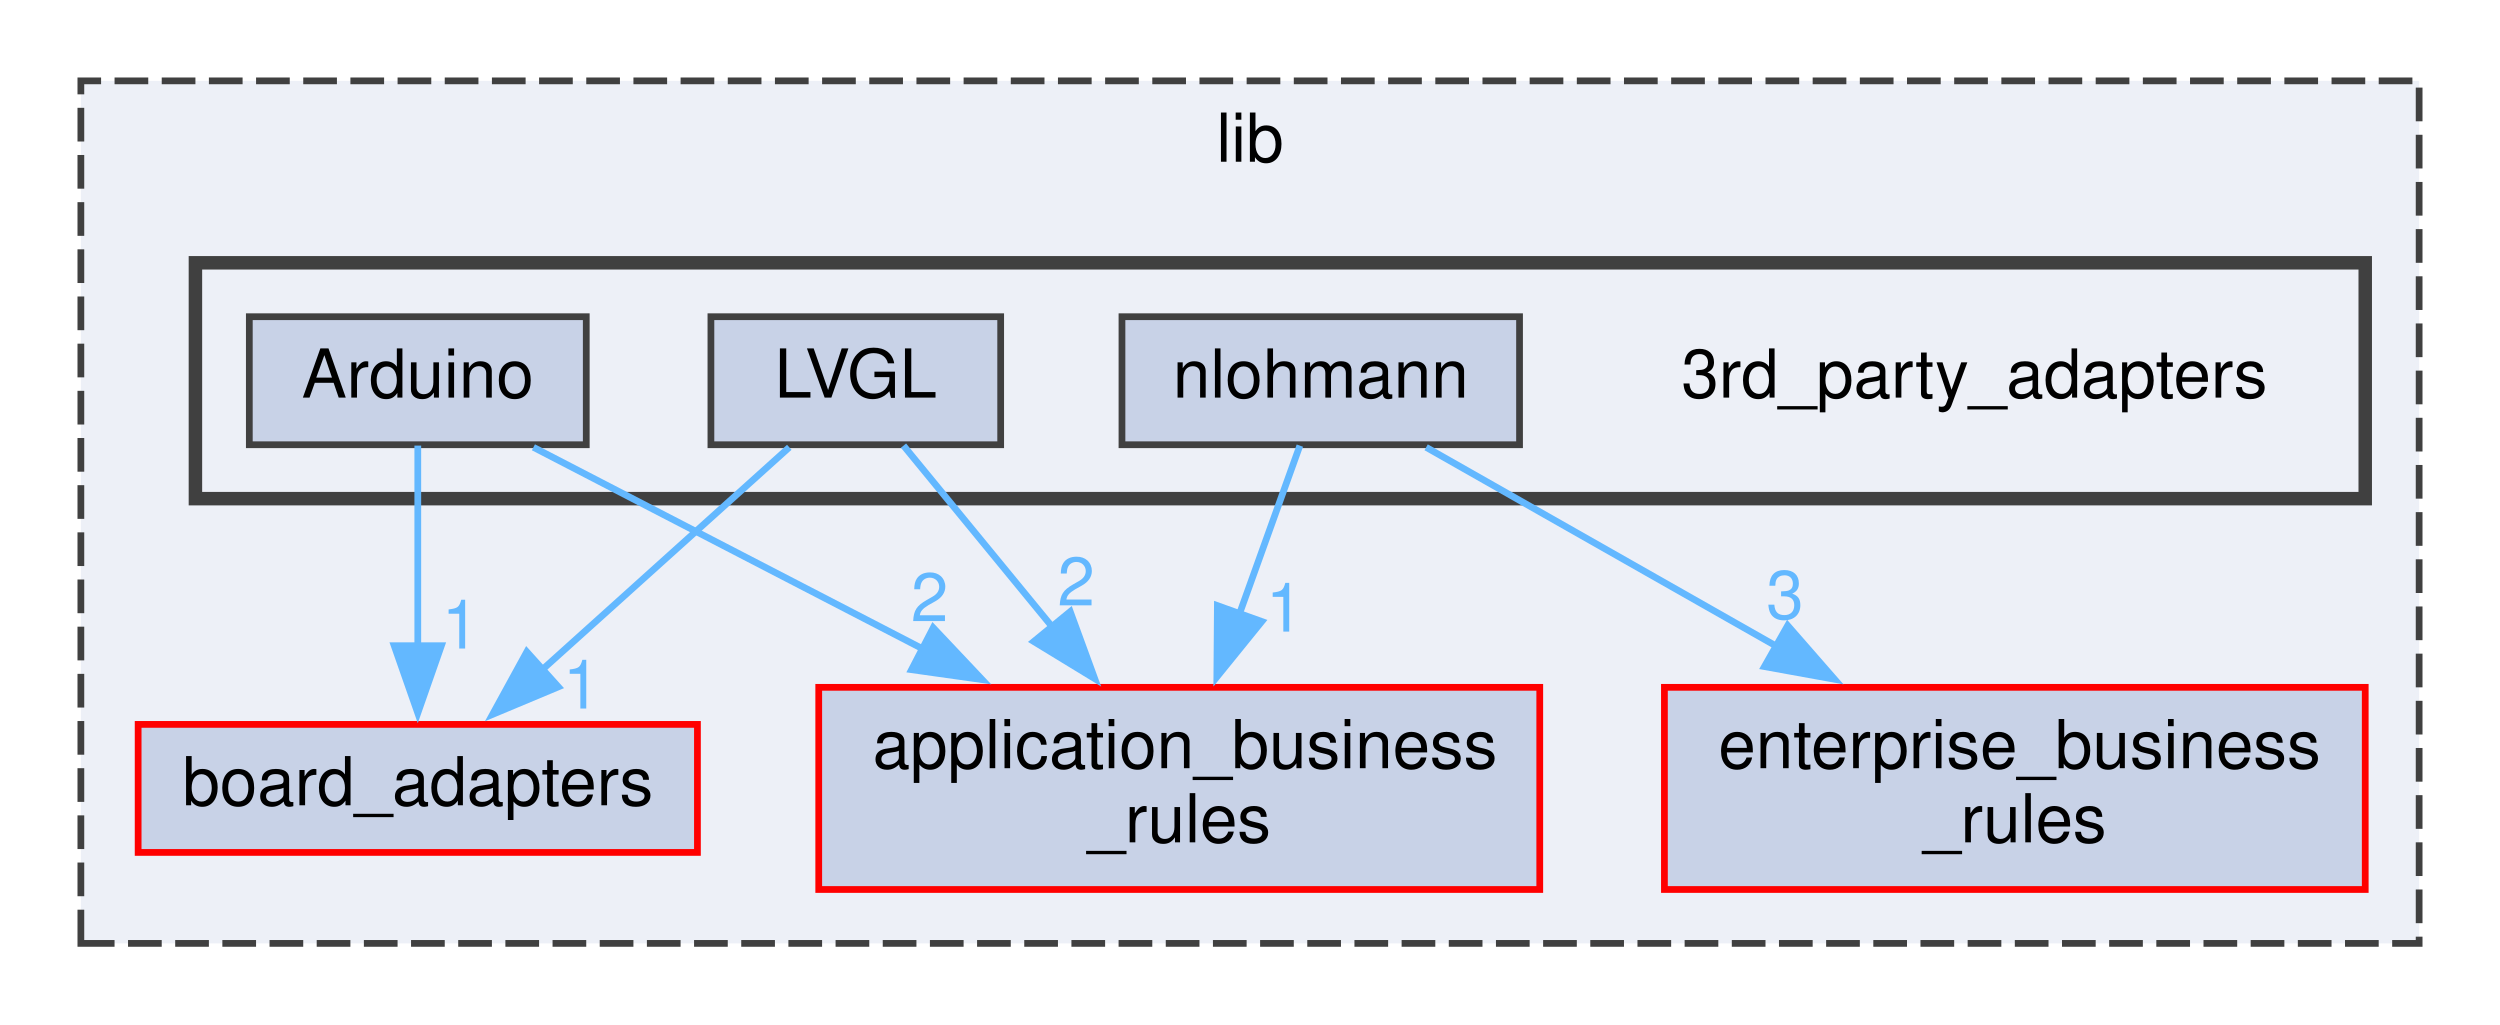
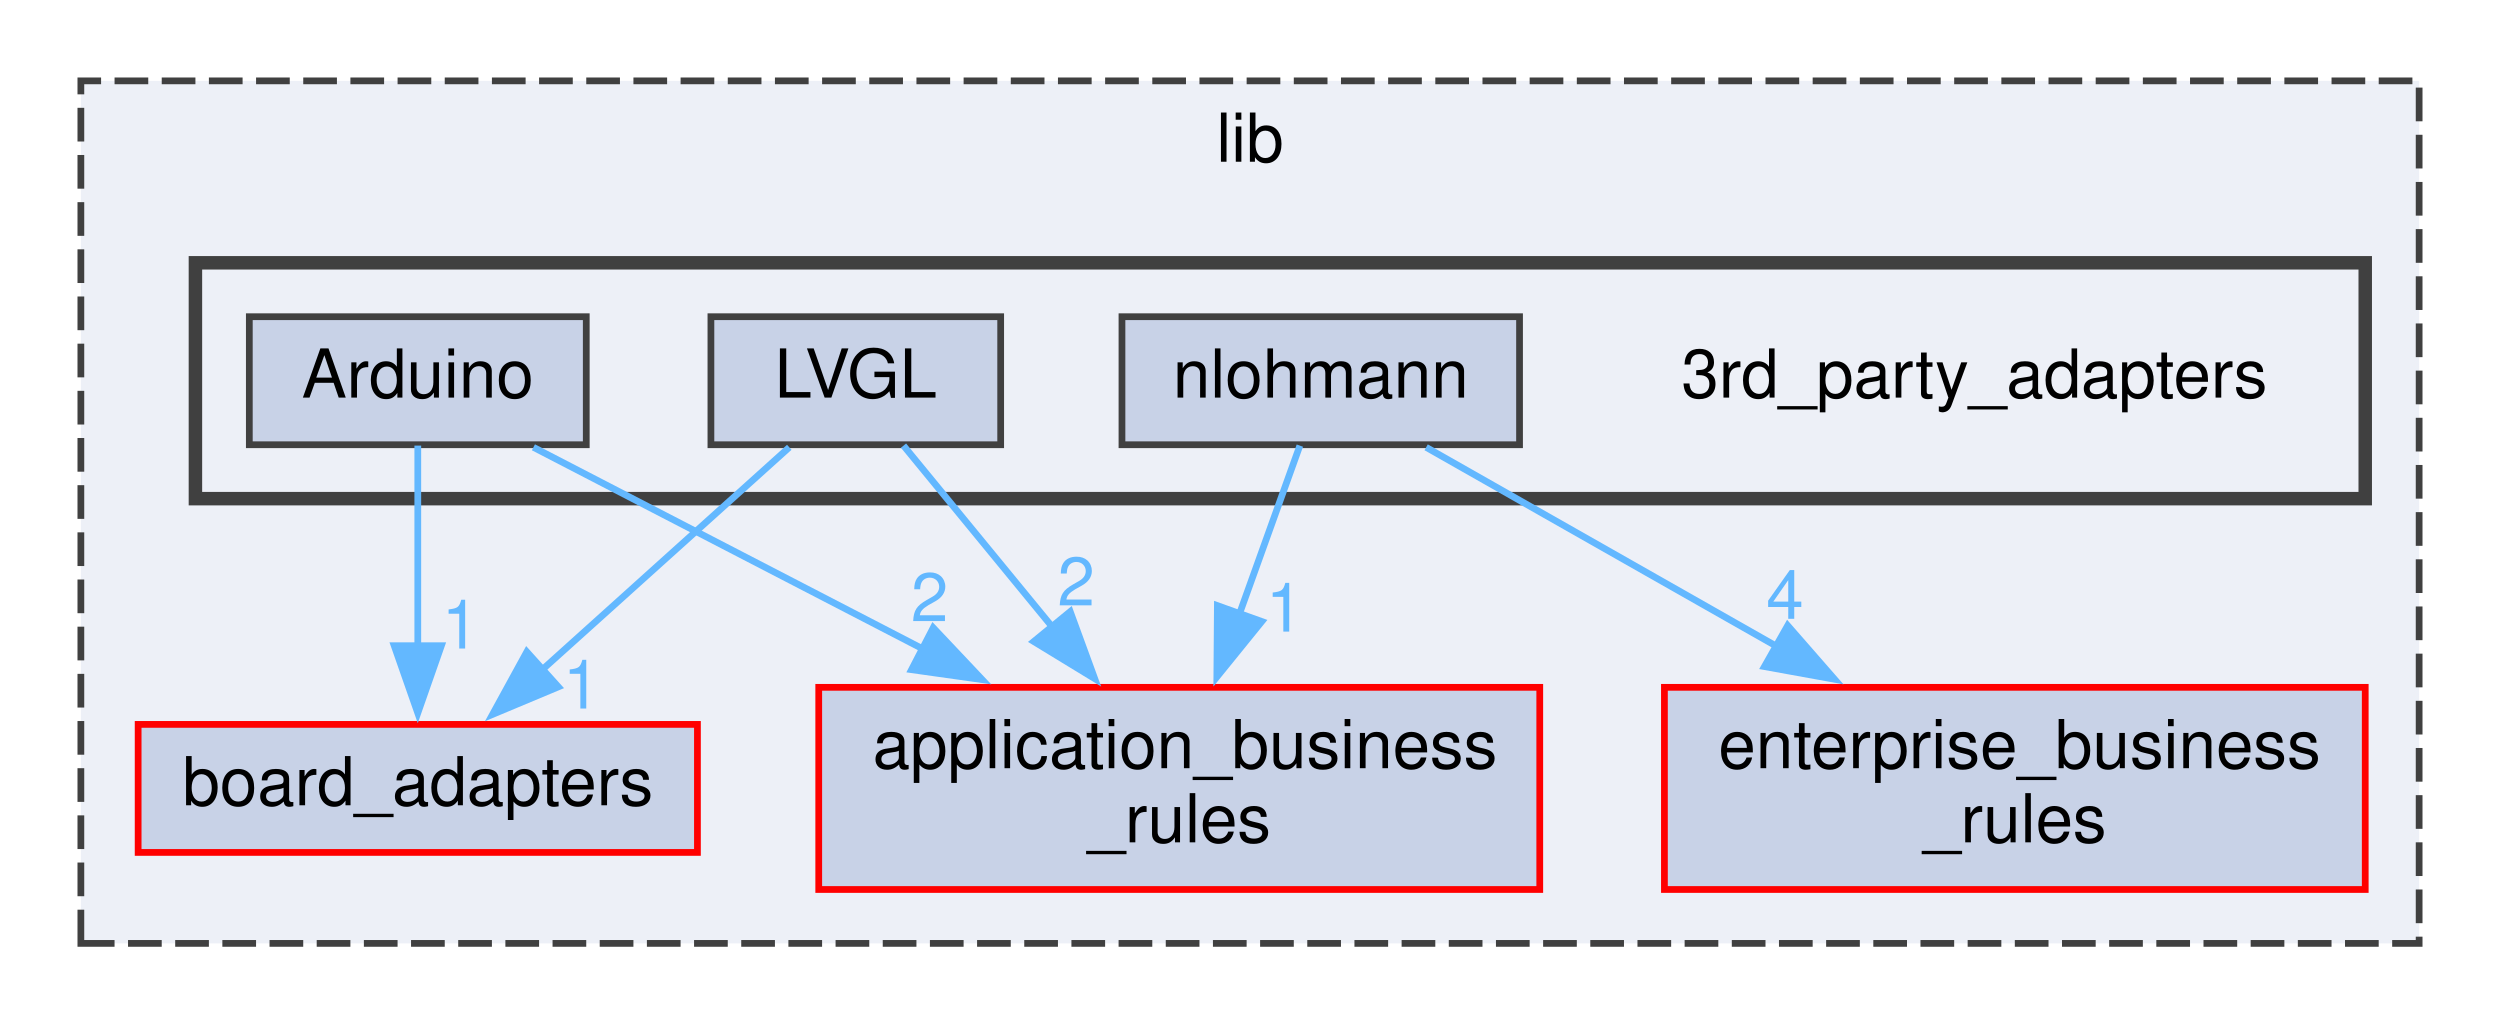
<svg xmlns="http://www.w3.org/2000/svg" xmlns:xlink="http://www.w3.org/1999/xlink" width="371pt" height="152pt" viewBox="0.00 0.00 371.00 152.00">
  <g id="graph0" class="graph" transform="scale(1 1) rotate(0) translate(4 148)">
    <g id="clust1" class="cluster">
      <g id="a_clust1">
        <a xlink:href="dir_97aefd0d527b934f1d99a682da8fe6a9.xhtml" target="_top" xlink:title="lib">
          <polygon fill="#edf0f7" stroke="#404040" stroke-dasharray="5,2" points="8,-8 8,-136 355,-136 355,-8 8,-8" />
          <text text-anchor="middle" x="181.5" y="-124" font-family="Helvetica,sans-Serif" font-size="10.00">lib</text>
        </a>
      </g>
    </g>
    <g id="clust2" class="cluster">
      <g id="a_clust2">
        <a xlink:href="dir_e75212beacfa7863df067e044f07f232.xhtml" target="_top" xlink:title="Package 3rd Party Adapters.">
          <polygon fill="#edf0f7" stroke="#404040" stroke-width="2" points="25,-74 25,-109 347,-109 347,-74 25,-74" />
        </a>
      </g>
    </g>
    <g id="node1" class="node">
      <g id="a_node1">
        <a xlink:href="dir_b49365647f74dff1c8dd1e88d29293e4.xhtml" target="_top" xlink:title="Package Board Adapters.">
          <polygon fill="#c8d2e7" stroke="red" points="99.5,-40.5 16.5,-40.5 16.5,-21.5 99.5,-21.5 99.5,-40.5" />
          <text text-anchor="middle" x="58" y="-28.5" font-family="Helvetica,sans-Serif" font-size="10.00">board_adapters</text>
        </a>
      </g>
    </g>
    <g id="node2" class="node">
      <g id="a_node2">
        <a xlink:href="dir_6dbb42d2342d9d7292a192bc1d024acc.xhtml" target="_top" xlink:title="Package Application Business Rules.">
          <polygon fill="#c8d2e7" stroke="red" points="224.5,-46 117.5,-46 117.5,-16 224.5,-16 224.5,-46" />
          <text text-anchor="start" x="125.5" y="-34" font-family="Helvetica,sans-Serif" font-size="10.00">application_business</text>
          <text text-anchor="middle" x="171" y="-23" font-family="Helvetica,sans-Serif" font-size="10.00">_rules</text>
        </a>
      </g>
    </g>
    <g id="node3" class="node">
      <g id="a_node3">
        <a xlink:href="dir_71046b38222792489c3876836d4fbdbc.xhtml" target="_top" xlink:title="Package Enterprise Business Rules.">
          <polygon fill="#c8d2e7" stroke="red" points="347,-46 243,-46 243,-16 347,-16 347,-46" />
          <text text-anchor="start" x="251" y="-34" font-family="Helvetica,sans-Serif" font-size="10.00">enterprise_business</text>
          <text text-anchor="middle" x="295" y="-23" font-family="Helvetica,sans-Serif" font-size="10.00">_rules</text>
        </a>
      </g>
    </g>
    <g id="node4" class="node">
      <text text-anchor="middle" x="289" y="-89" font-family="Helvetica,sans-Serif" font-size="10.00">3rd_party_adapters</text>
    </g>
    <g id="node5" class="node">
      <g id="a_node5">
        <a xlink:href="dir_e5c908e09902ac05aca8138811a01df8.xhtml" target="_top" xlink:title="Arduino">
          <polygon fill="#c8d2e7" stroke="#404040" points="83,-101 33,-101 33,-82 83,-82 83,-101" />
          <text text-anchor="middle" x="58" y="-89" font-family="Helvetica,sans-Serif" font-size="10.00">Arduino</text>
        </a>
      </g>
    </g>
    <g id="edge2" class="edge">
      <path fill="none" stroke="#63b8ff" d="M58,-81.87C58,-74 58,-62.1 58,-51.89" />
      <polygon fill="#63b8ff" stroke="#63b8ff" points="61.5,-52.18 58,-42.18 54.5,-52.18 61.5,-52.18" />
      <g id="a_edge2-headlabel">
        <a xlink:href="dir_000002_000003.xhtml" target="_top" xlink:title="1">
          <text text-anchor="middle" x="64.34" y="-51.76" font-family="Helvetica,sans-Serif" font-size="10.00" fill="#63b8ff">1</text>
        </a>
      </g>
    </g>
    <g id="edge1" class="edge">
      <path fill="none" stroke="#63b8ff" d="M75.16,-81.62C90.44,-73.7 113.35,-61.85 132.93,-51.71" />
      <polygon fill="#63b8ff" stroke="#63b8ff" points="134.49,-54.84 141.76,-47.14 131.27,-48.62 134.49,-54.84" />
      <g id="a_edge1-headlabel">
        <a xlink:href="dir_000002_000001.xhtml" target="_top" xlink:title="2">
          <text text-anchor="middle" x="133.95" y="-55.82" font-family="Helvetica,sans-Serif" font-size="10.00" fill="#63b8ff">2</text>
        </a>
      </g>
    </g>
    <g id="node6" class="node">
      <g id="a_node6">
        <a xlink:href="dir_673789fe363c8cf83b6beac9ec7c58fa.xhtml" target="_top" xlink:title="LVGL">
          <polygon fill="#c8d2e7" stroke="#404040" points="144.5,-101 101.5,-101 101.5,-82 144.5,-82 144.5,-101" />
          <text text-anchor="middle" x="123" y="-89" font-family="Helvetica,sans-Serif" font-size="10.00">LVGL</text>
        </a>
      </g>
    </g>
    <g id="edge4" class="edge">
      <path fill="none" stroke="#63b8ff" d="M113.13,-81.62C103.39,-72.85 88.28,-59.25 76.34,-48.5" />
      <polygon fill="#63b8ff" stroke="#63b8ff" points="78.86,-46.07 69.09,-41.98 74.18,-51.27 78.86,-46.07" />
      <g id="a_edge4-headlabel">
        <a xlink:href="dir_000010_000003.xhtml" target="_top" xlink:title="1">
          <text text-anchor="middle" x="82.31" y="-42.85" font-family="Helvetica,sans-Serif" font-size="10.00" fill="#63b8ff">1</text>
        </a>
      </g>
    </g>
    <g id="edge3" class="edge">
      <path fill="none" stroke="#63b8ff" d="M130.08,-81.87C135.93,-74.74 144.51,-64.28 152.3,-54.79" />
      <polygon fill="#63b8ff" stroke="#63b8ff" points="154.82,-57.24 158.46,-47.28 149.41,-52.8 154.82,-57.24" />
      <g id="a_edge3-headlabel">
        <a xlink:href="dir_000010_000001.xhtml" target="_top" xlink:title="2">
          <text text-anchor="middle" x="155.7" y="-58.15" font-family="Helvetica,sans-Serif" font-size="10.00" fill="#63b8ff">2</text>
        </a>
      </g>
    </g>
    <g id="node7" class="node">
      <g id="a_node7">
        <a xlink:href="dir_0c9e3c7283f36edd21eeaa604bb6b292.xhtml" target="_top" xlink:title="nlohmann">
          <polygon fill="#c8d2e7" stroke="#404040" points="221.5,-101 162.5,-101 162.5,-82 221.5,-82 221.5,-101" />
          <text text-anchor="middle" x="192" y="-89" font-family="Helvetica,sans-Serif" font-size="10.00">nlohmann</text>
        </a>
      </g>
    </g>
    <g id="edge5" class="edge">
      <path fill="none" stroke="#63b8ff" d="M188.9,-81.87C186.53,-75.25 183.12,-65.78 179.92,-56.86" />
      <polygon fill="#63b8ff" stroke="#63b8ff" points="183.25,-55.77 176.58,-47.54 176.66,-58.13 183.25,-55.77" />
      <g id="a_edge5-headlabel">
        <a xlink:href="dir_000011_000001.xhtml" target="_top" xlink:title="1">
          <text text-anchor="middle" x="186.63" y="-54.27" font-family="Helvetica,sans-Serif" font-size="10.00" fill="#63b8ff">1</text>
        </a>
      </g>
    </g>
    <g id="edge6" class="edge">
      <path fill="none" stroke="#63b8ff" d="M207.64,-81.62C221.51,-73.74 242.26,-61.96 260.06,-51.85" />
      <polygon fill="#63b8ff" stroke="#63b8ff" points="261.29,-55.17 268.26,-47.19 257.84,-49.08 261.29,-55.17" />
      <g id="a_edge6-headlabel">
-         <a xlink:href="dir_000011_000006.xhtml" target="_top" xlink:title="3">
-           <text text-anchor="middle" x="260.89" y="-56.17" font-family="Helvetica,sans-Serif" font-size="10.00" fill="#63b8ff">3</text>
+         <a xlink:href="dir_000011_000006.xhtml" target="_top" xlink:title="4">
+           <text text-anchor="middle" x="260.89" y="-56.17" font-family="Helvetica,sans-Serif" font-size="10.00" fill="#63b8ff">4</text>
        </a>
      </g>
    </g>
  </g>
</svg>
